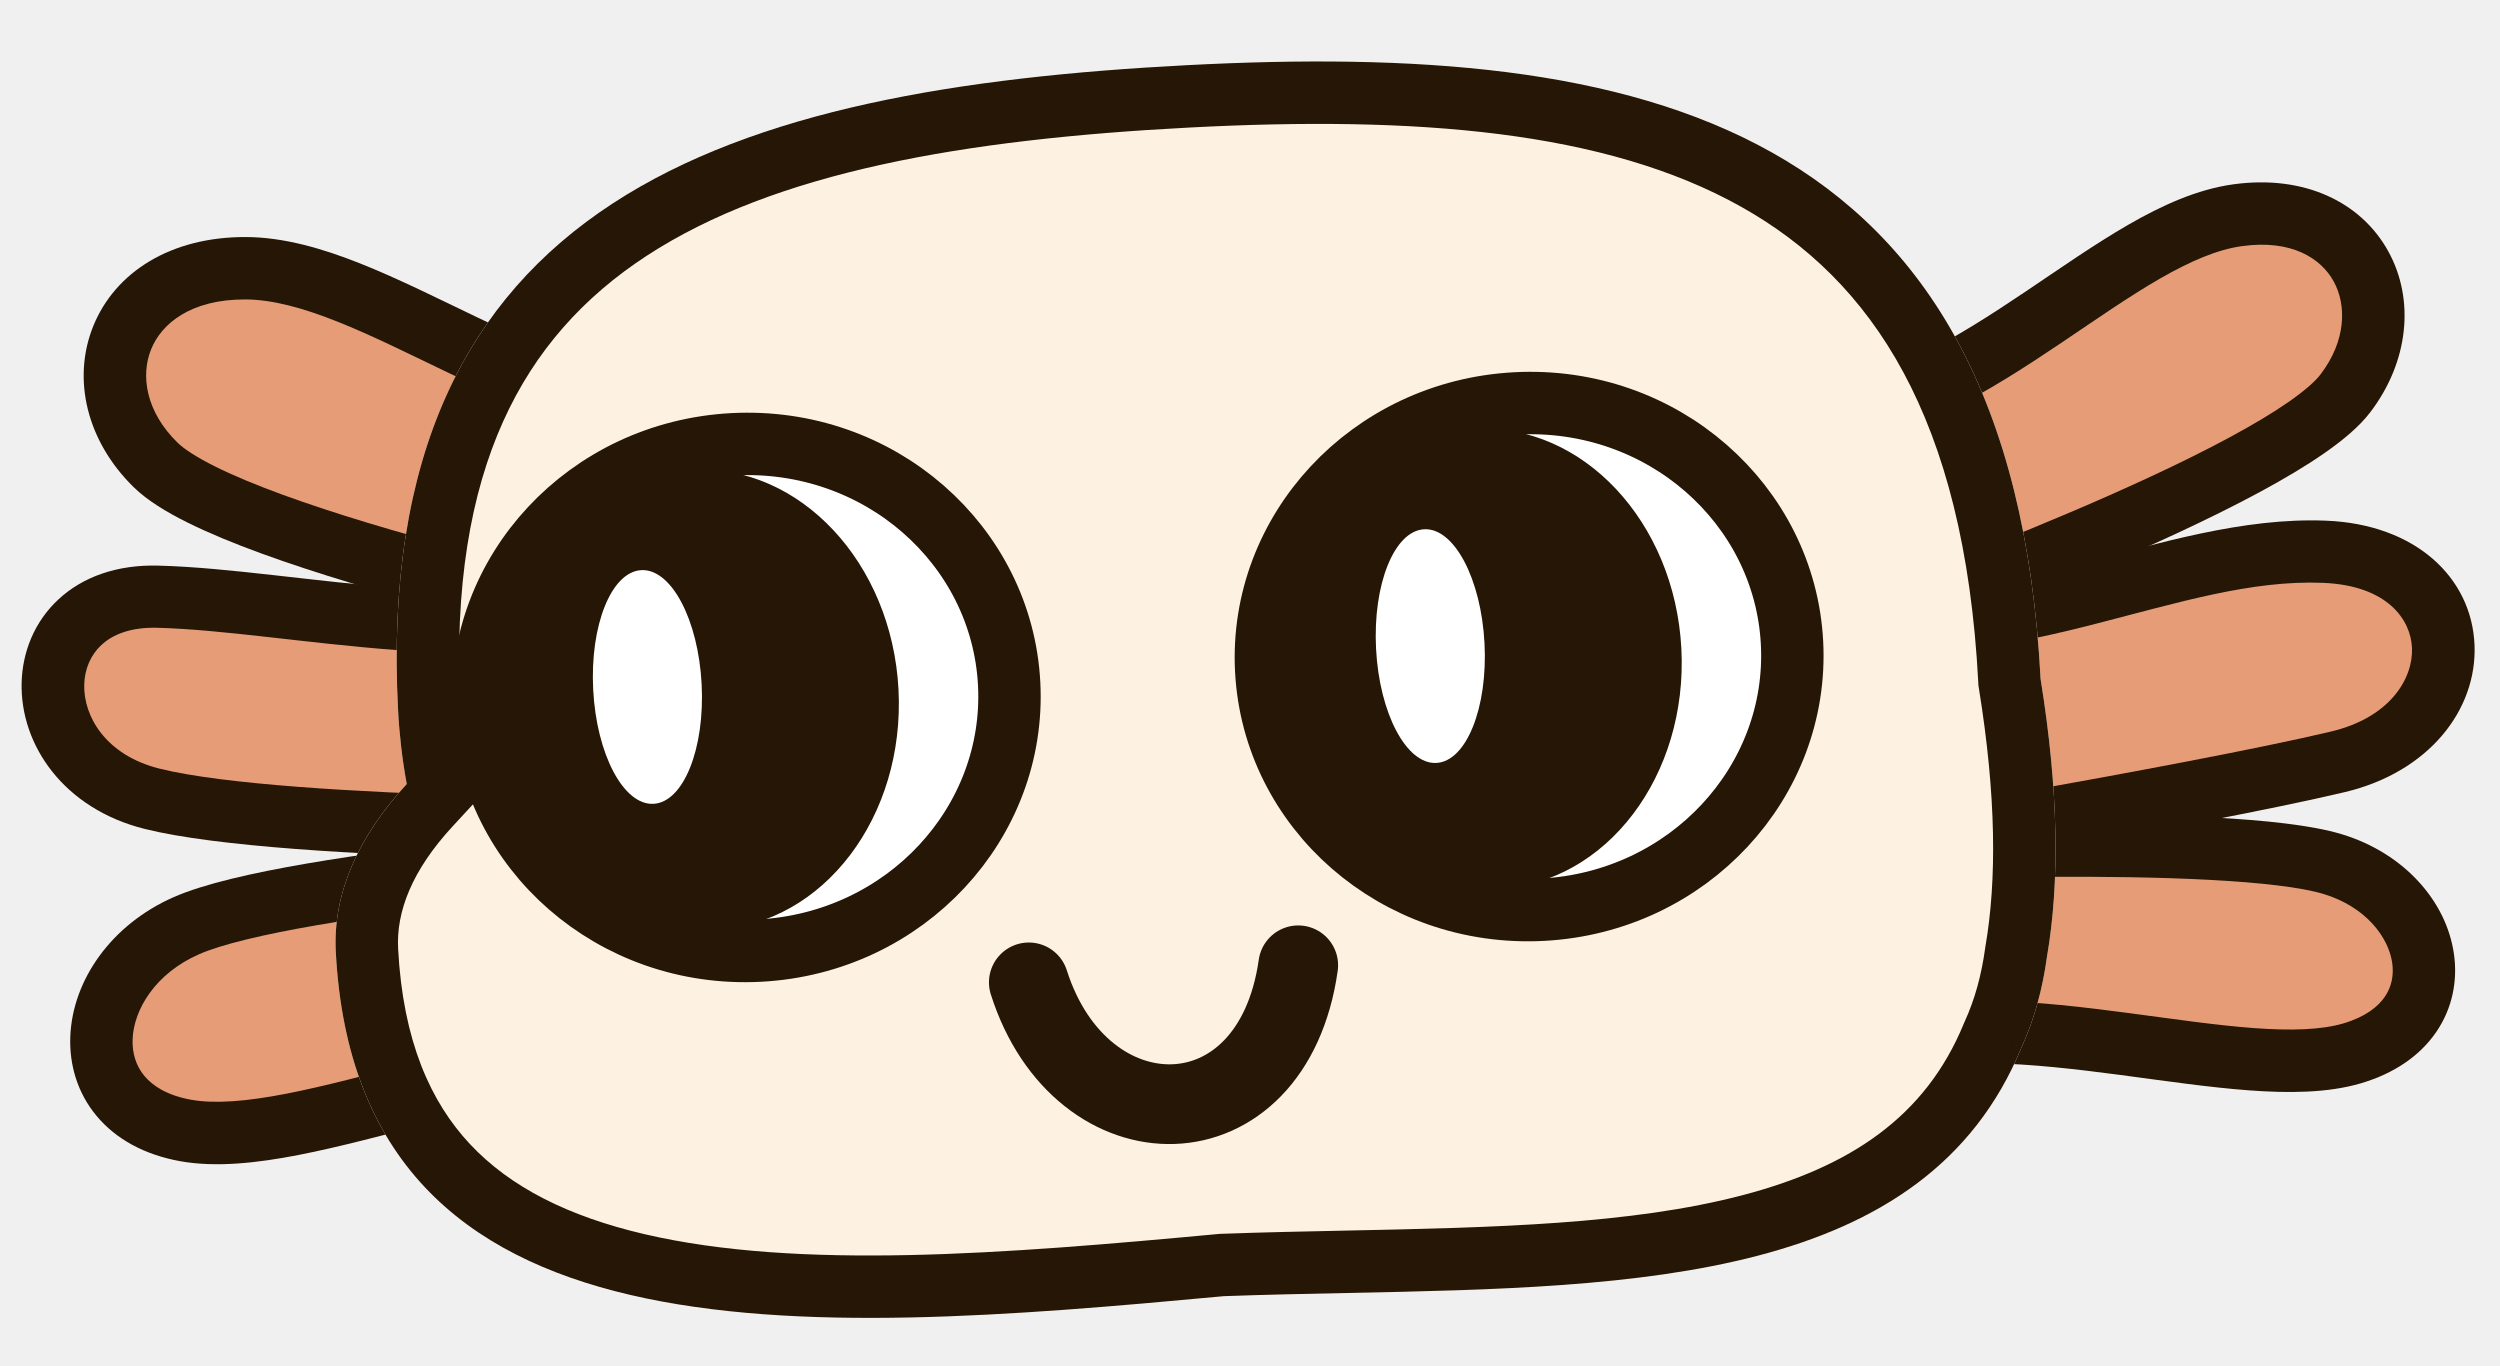
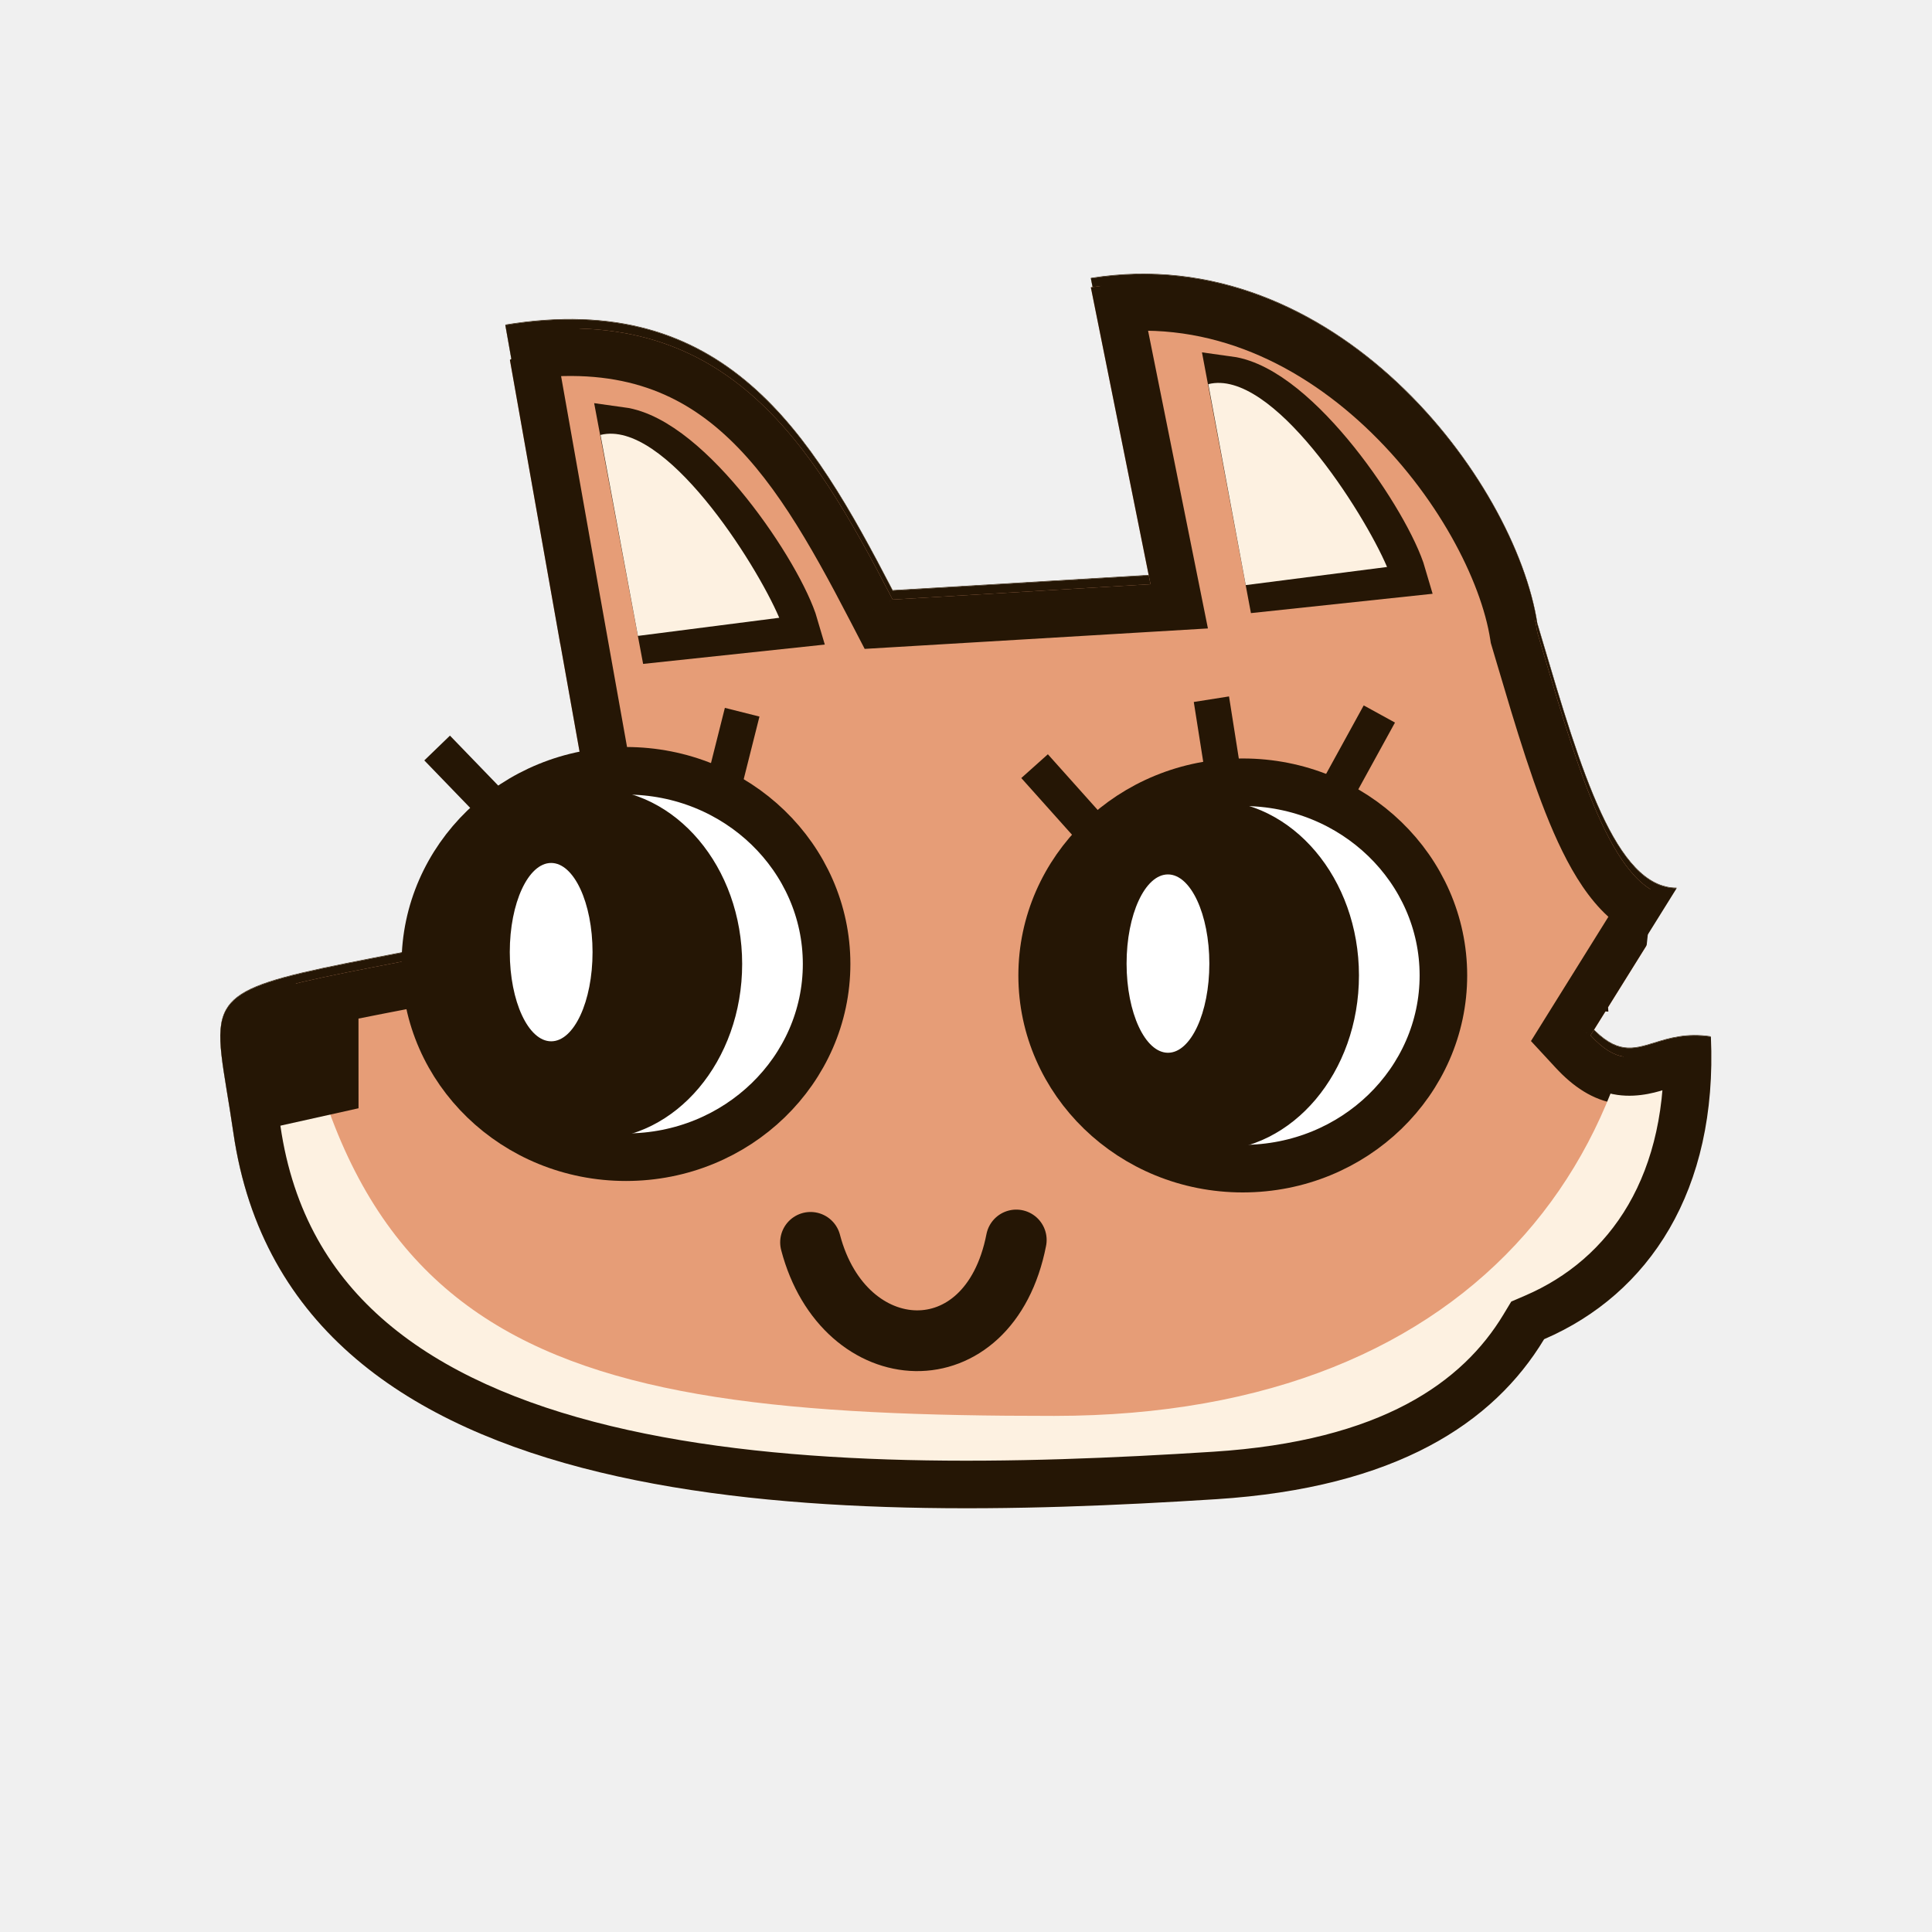
- <svg xmlns="http://www.w3.org/2000/svg" width="641" height="350" viewBox="0 0 641 350" fill="none">
-   <path d="M595.955 141.468C556.255 139.897 515.42 166.549 472.182 156.982L465.273 220.358C465.273 220.358 562.363 204.13 599.394 195.344C636.425 186.558 635.655 143.039 595.955 141.468Z" fill="#E69D77" />
-   <path d="M472.182 156.982L473.993 149.194L465.182 147.245L464.206 156.194L472.182 156.982ZM595.955 141.468L596.347 133.497L595.955 141.468ZM599.394 195.344L597.6 187.585L597.6 187.585L599.394 195.344ZM465.273 220.358L457.297 219.57L456.165 229.958L466.532 228.225L465.273 220.358ZM470.371 164.77C494.009 170 516.67 165.24 537.329 159.948C558.602 154.499 577.217 148.714 595.562 149.439L596.347 133.497C574.993 132.652 553.341 139.407 533.461 144.499C512.968 149.749 493.593 153.531 473.993 149.194L470.371 164.77ZM595.562 149.439C612.199 150.098 618.122 158.919 618.434 166.116C618.764 173.756 613.068 183.915 597.6 187.585L601.188 203.103C622.751 197.987 635.186 181.994 634.464 165.285C633.722 148.133 619.411 134.409 596.347 133.497L595.562 149.439ZM597.6 187.585C579.346 191.916 546.045 198.131 517.101 203.294C502.673 205.867 489.399 208.167 479.73 209.824C474.897 210.652 470.965 211.319 468.244 211.779C466.883 212.009 465.824 212.187 465.106 212.308C464.748 212.368 464.474 212.414 464.29 212.445C464.198 212.46 464.129 212.472 464.083 212.48C464.06 212.483 464.042 212.486 464.031 212.488C464.025 212.489 464.021 212.49 464.018 212.49C464.017 212.491 464.016 212.491 464.015 212.491C464.014 212.491 464.014 212.491 465.273 220.358C466.532 228.225 466.533 228.225 466.534 228.225C466.534 228.224 466.535 228.224 466.537 228.224C466.54 228.223 466.545 228.223 466.551 228.222C466.563 228.22 466.581 228.217 466.604 228.213C466.652 228.205 466.722 228.193 466.815 228.177C467.001 228.146 467.277 228.1 467.638 228.039C468.361 227.918 469.425 227.739 470.791 227.508C473.523 227.046 477.467 226.377 482.314 225.546C492.007 223.886 505.319 221.579 519.793 218.998C548.652 213.85 582.411 207.558 601.188 203.103L597.6 187.585ZM473.249 221.146L480.158 157.77L464.206 156.194L457.297 219.57L473.249 221.146Z" fill="#251605" />
-   <path d="M573.71 55.186C542.678 59.483 508.269 103.049 464.753 108.004L479.631 160.047C479.631 160.047 584.823 122.521 601.343 100.872C617.863 79.222 604.741 50.89 573.71 55.186Z" fill="#E69D77" />
-   <path d="M464.753 108.004L463.825 100.058L454.469 101.123L457.059 110.182L464.753 108.004ZM573.71 55.186L572.59 47.265L573.71 55.186ZM601.343 100.872L594.974 96.011L594.974 96.011L601.343 100.872ZM479.631 160.047L471.937 162.225L474.289 170.452L482.34 167.58L479.631 160.047ZM465.68 115.95C489.611 113.225 510.577 99.965 528.393 87.988C537.553 81.83 545.769 76.071 553.726 71.486C561.674 66.905 568.586 63.973 574.829 63.108L572.59 47.265C563.318 48.548 554.292 52.673 545.701 57.624C537.119 62.571 528.195 68.819 519.434 74.709C501.408 86.828 483.411 97.828 463.825 100.058L465.68 115.95ZM574.829 63.108C587.641 61.334 595.126 66.287 598.349 72.14C601.711 78.246 601.586 87.347 594.974 96.011L607.711 105.732C617.62 92.746 619.193 76.857 612.367 64.459C605.401 51.807 590.81 44.742 572.59 47.265L574.829 63.108ZM594.974 96.011C593.667 97.724 591.027 100.114 586.788 103.06C582.666 105.925 577.486 109.009 571.544 112.209C559.667 118.606 545.22 125.218 531.136 131.22C517.078 137.211 503.515 142.539 493.456 146.372C488.43 148.287 484.287 149.826 481.404 150.885C479.963 151.414 478.838 151.824 478.075 152.1C477.693 152.238 477.403 152.342 477.209 152.412C477.112 152.447 477.039 152.473 476.991 152.49C476.967 152.499 476.949 152.505 476.938 152.509C476.932 152.511 476.928 152.512 476.925 152.513C476.924 152.514 476.923 152.514 476.923 152.514C476.922 152.514 476.922 152.514 479.631 160.047C482.34 167.58 482.341 167.579 482.342 167.579C482.343 167.579 482.345 167.578 482.347 167.577C482.351 167.576 482.356 167.574 482.363 167.572C482.377 167.567 482.398 167.559 482.424 167.55C482.477 167.531 482.556 167.503 482.658 167.466C482.863 167.392 483.165 167.283 483.558 167.141C484.345 166.857 485.495 166.439 486.962 165.9C489.897 164.822 494.101 163.26 499.195 161.319C509.376 157.439 523.143 152.032 537.448 145.936C551.726 139.85 566.675 133.022 579.167 126.293C585.411 122.931 591.159 119.531 595.951 116.2C600.627 112.95 604.888 109.431 607.711 105.732L594.974 96.011ZM487.326 157.87L472.447 105.827L457.059 110.182L471.937 162.225L487.326 157.87Z" fill="#251605" />
-   <path d="M603.131 270.067C574.831 278.443 517.367 255.853 478.096 268.516L470.697 218.168C470.697 218.168 571.3 213.418 598.098 221.56C624.896 229.702 631.431 261.691 603.131 270.067Z" fill="#E69D77" />
-   <path d="M478.096 268.516L480.529 276.137L471.558 279.029L470.187 269.7L478.096 268.516ZM598.098 221.56L600.434 213.898L600.434 213.898L598.098 221.56ZM470.697 218.168L462.788 219.351L461.5 210.587L470.339 210.17L470.697 218.168ZM475.662 260.895C497.281 253.924 523.258 256.766 545.792 259.747C557.4 261.282 568.107 262.873 577.788 263.593C587.544 264.319 595.248 264.057 600.882 262.389L605.38 277.745C596.864 280.266 586.773 280.321 576.568 279.562C566.288 278.798 554.867 277.104 543.663 275.622C520.572 272.567 498.182 270.445 480.529 276.137L475.662 260.895ZM600.882 262.389C606.532 260.717 609.742 258.095 611.464 255.58C613.18 253.075 613.826 250.098 613.364 246.884C612.422 240.326 606.642 232.528 595.762 229.222L600.434 213.898C616.352 218.734 627.239 231.001 629.188 244.567C630.172 251.416 628.821 258.515 624.64 264.619C620.466 270.712 613.88 275.229 605.38 277.745L600.882 262.389ZM595.762 229.222C590.099 227.502 579.683 226.292 566.445 225.591C553.467 224.903 538.553 224.733 524.377 224.817C510.218 224.901 496.878 225.238 487.074 225.555C482.174 225.713 478.162 225.866 475.378 225.979C473.986 226.036 472.901 226.082 472.166 226.115C471.799 226.131 471.519 226.144 471.332 226.152C471.238 226.157 471.168 226.16 471.122 226.162C471.098 226.163 471.081 226.164 471.07 226.164C471.064 226.165 471.06 226.165 471.058 226.165C471.056 226.165 471.056 226.165 471.055 226.165C471.055 226.165 471.055 226.165 470.697 218.168C470.339 210.17 470.339 210.17 470.341 210.17C470.341 210.17 470.343 210.17 470.345 210.17C470.348 210.169 470.353 210.169 470.36 210.169C470.373 210.168 470.392 210.167 470.418 210.166C470.468 210.164 470.542 210.16 470.64 210.156C470.835 210.147 471.124 210.134 471.5 210.117C472.252 210.084 473.355 210.037 474.766 209.979C477.588 209.865 481.645 209.71 486.595 209.55C496.491 209.231 509.978 208.89 524.319 208.804C538.643 208.719 553.905 208.888 567.327 209.6C580.489 210.298 592.698 211.547 600.434 213.898L595.762 229.222ZM478.605 216.984L486.004 267.332L470.187 269.7L462.788 219.351L478.605 216.984Z" fill="#251605" />
-   <path d="M40.428 152.992C75.511 153.905 126.845 167.384 172.29 153.133L182.235 212.787C182.235 212.787 73.651 213.454 39.008 204.808C4.366 196.161 5.344 152.079 40.428 152.992Z" fill="#E69D77" />
-   <path d="M172.29 153.133L169.816 145.529L178.685 142.748L180.21 151.893L172.29 153.133ZM40.428 152.992L40.572 145.023L40.572 145.023L40.428 152.992ZM39.008 204.808L40.906 197.077L40.906 197.077L39.008 204.808ZM182.235 212.787L190.154 211.548L191.68 220.702L182.35 220.759L182.235 212.787ZM174.764 160.736C150.598 168.315 125.199 168.428 101.939 166.698C90.299 165.833 78.982 164.485 68.607 163.325C58.125 162.153 48.662 161.179 40.283 160.961L40.572 145.023C49.735 145.261 59.845 146.315 70.275 147.481C80.813 148.66 91.748 149.962 103.008 150.799C125.546 152.475 148.538 152.202 169.816 145.529L174.764 160.736ZM40.283 160.961C33.261 160.779 28.753 162.829 26.025 165.347C23.253 167.905 21.698 171.513 21.596 175.578C21.396 183.591 27.03 193.614 40.906 197.077L37.111 212.538C16.344 207.355 5.146 191.014 5.545 175.053C5.744 167.131 8.846 159.348 15.042 153.628C21.282 147.867 30.053 144.749 40.572 145.023L40.283 160.961ZM40.906 197.077C57.201 201.145 92.049 203.15 123.782 204.072C139.443 204.526 154.036 204.712 164.716 204.785C170.055 204.821 174.412 204.829 177.432 204.827C178.942 204.827 180.117 204.824 180.913 204.821C181.311 204.82 181.615 204.818 181.817 204.817C181.919 204.817 181.995 204.816 182.046 204.816C182.071 204.816 182.09 204.816 182.102 204.816C182.108 204.816 182.113 204.816 182.116 204.816C182.117 204.816 182.118 204.816 182.119 204.816C182.119 204.816 182.119 204.816 182.235 212.787C182.35 220.759 182.349 220.759 182.348 220.759C182.347 220.759 182.345 220.759 182.343 220.759C182.34 220.759 182.334 220.759 182.327 220.759C182.313 220.759 182.293 220.76 182.266 220.76C182.212 220.76 182.132 220.76 182.027 220.761C181.816 220.762 181.506 220.763 181.1 220.765C180.289 220.768 179.097 220.771 177.57 220.771C174.517 220.773 170.12 220.765 164.738 220.728C153.977 220.655 139.258 220.468 123.443 220.009C92.223 219.102 55.458 217.118 37.111 212.538L40.906 197.077ZM174.315 214.027L164.37 154.372L180.21 151.893L190.154 211.548L174.315 214.027Z" fill="#251605" />
-   <path d="M62.919 68.776C96.17 68.856 138.227 108.542 184.713 107.562L176.002 162.735C176.002 162.735 60.218 139.033 39.928 119.231C19.638 99.43 29.668 68.697 62.919 68.776Z" fill="#E69D77" />
-   <path d="M184.713 107.562L184.566 99.564L194.103 99.363L192.615 108.787L184.713 107.562ZM39.928 119.231L34.331 124.964L34.331 124.964L39.928 119.231ZM176.002 162.735L183.904 163.961L182.595 172.255L174.376 170.573L176.002 162.735ZM184.859 115.56C159.486 116.095 135.765 105.546 115.38 95.783C104.926 90.776 95.479 86.028 86.465 82.443C77.465 78.864 69.703 76.793 62.877 76.776L62.961 60.777C72.761 60.8 82.724 63.72 92.414 67.574C102.091 71.422 112.298 76.548 122.325 81.35C142.903 91.205 163.453 100.009 184.566 99.564L184.859 115.56ZM62.877 76.776C48.838 76.743 41.412 83.013 38.755 89.544C36.024 96.26 37.359 105.53 45.524 113.499L34.331 124.964C22.206 113.131 18.412 97.135 23.936 83.553C29.535 69.787 43.749 60.731 62.961 60.777L62.877 76.776ZM45.524 113.499C47.163 115.099 50.304 117.194 55.182 119.623C59.929 121.986 65.816 124.422 72.513 126.868C85.898 131.757 102.015 136.505 117.657 140.679C133.27 144.846 148.273 148.403 159.383 150.92C164.934 152.178 169.505 153.175 172.685 153.856C174.274 154.196 175.515 154.458 176.356 154.634C176.777 154.722 177.097 154.788 177.311 154.833C177.418 154.855 177.499 154.871 177.552 154.882C177.578 154.888 177.598 154.892 177.611 154.894C177.617 154.896 177.622 154.897 177.625 154.897C177.626 154.898 177.627 154.898 177.628 154.898C177.628 154.898 177.628 154.898 176.002 162.735C174.376 170.573 174.375 170.572 174.374 170.572C174.373 170.572 174.371 170.572 174.369 170.571C174.365 170.57 174.359 170.569 174.351 170.568C174.336 170.564 174.313 170.56 174.284 170.554C174.226 170.542 174.14 170.524 174.027 170.501C173.802 170.454 173.47 170.385 173.037 170.295C172.173 170.114 170.906 169.847 169.29 169.501C166.058 168.808 161.425 167.798 155.805 166.525C144.57 163.979 129.359 160.373 113.49 156.138C97.65 151.912 81.016 147.022 66.986 141.898C59.974 139.337 53.486 136.672 48.018 133.949C42.68 131.291 37.764 128.314 34.331 124.964L45.524 113.499ZM168.1 161.51L176.81 106.336L192.615 108.787L183.904 163.961L168.1 161.51Z" fill="#251605" />
-   <path d="M47.603 289.852C78.132 295.34 135.922 264.146 178.398 272.873L180.805 218.135C180.805 218.135 74.93 225.384 47.726 237.372C20.523 249.36 17.073 284.364 47.603 289.852Z" fill="#E69D77" />
-   <path d="M178.398 272.873L176.81 280.715L185.974 282.598L186.385 273.245L178.398 272.873ZM47.603 289.852L46.209 297.732L46.209 297.732L47.603 289.852ZM47.726 237.372L50.961 244.701L50.961 244.701L47.726 237.372ZM180.805 218.135L188.791 218.506L189.185 209.535L180.24 210.148L180.805 218.135ZM179.987 265.031C156.662 260.239 129.813 266.442 106.527 272.39C94.54 275.452 83.481 278.47 73.405 280.428C63.249 282.401 55.116 283.072 48.997 281.972L46.209 297.732C55.355 299.376 65.893 298.205 76.487 296.146C87.161 294.072 98.928 290.865 110.514 287.906C134.375 281.811 157.659 276.781 176.81 280.715L179.987 265.031ZM48.997 281.972C42.873 280.872 39.175 278.445 37.041 275.893C34.905 273.336 33.852 270.081 34.002 266.396C34.309 258.884 39.784 249.627 50.961 244.701L44.492 230.043C28.465 237.106 18.613 251.344 18.027 265.703C17.731 272.954 19.839 280.227 24.792 286.153C29.748 292.082 37.067 296.088 46.209 297.732L48.997 281.972ZM50.961 244.701C56.761 242.145 67.583 239.57 81.368 237.199C94.897 234.872 110.506 232.862 125.365 231.215C140.208 229.57 154.218 228.296 164.522 227.433C169.672 227.001 173.891 226.673 176.82 226.453C178.284 226.343 179.425 226.26 180.198 226.204C180.585 226.177 180.88 226.156 181.077 226.142C181.175 226.135 181.249 226.13 181.298 226.127C181.323 226.125 181.341 226.124 181.353 226.123C181.359 226.123 181.363 226.122 181.366 226.122C181.367 226.122 181.368 226.122 181.369 226.122C181.369 226.122 181.369 226.122 180.805 218.135C180.24 210.148 180.239 210.148 180.238 210.148C180.237 210.148 180.236 210.148 180.234 210.148C180.23 210.148 180.225 210.149 180.218 210.149C180.204 210.15 180.184 210.151 180.157 210.153C180.104 210.157 180.026 210.162 179.923 210.17C179.718 210.184 179.415 210.205 179.019 210.234C178.228 210.29 177.069 210.375 175.585 210.486C172.617 210.709 168.352 211.041 163.151 211.477C152.754 212.348 138.595 213.635 123.568 215.301C108.559 216.964 92.598 219.015 78.624 221.418C64.907 223.778 52.294 226.605 44.492 230.043L50.961 244.701ZM172.818 217.763L170.412 272.502L186.385 273.245L188.791 218.506L172.818 217.763Z" fill="#251605" />
-   <mask id="path-13-inside-1_29_2" fill="white">
-     <path fill-rule="evenodd" clip-rule="evenodd" d="M524.851 245.248C528.127 226.162 527.842 202.769 523.203 174.078C515.687 30.131 420.279 10.656 304.194 16.718C188.11 22.78 95.179 50.171 102.071 182.162C102.404 188.536 103.15 194.833 104.293 201.027C91.876 214.462 85.315 229.061 86.098 244.052C91.676 350.872 205.914 342.368 313.779 332.337C324.32 331.954 334.957 331.736 345.556 331.518C420.494 329.983 493.6 328.485 518.271 268.651C521.635 261.31 523.731 253.471 524.851 245.248Z" />
+ <svg xmlns="http://www.w3.org/2000/svg" width="650" height="650" viewBox="0 0 650 650" fill="none">
+   <mask id="path-1-inside-1_37_5" fill="white">
+     <path fill-rule="evenodd" clip-rule="evenodd" d="M541.108 337.18L540.139 337.113L535.112 345.182C543.892 354.674 549.324 352.995 556.617 350.741C561.556 349.215 567.349 347.425 575.613 348.664C566.136 365.58 557.942 380.343 550.83 393.157L550.829 393.157C540.615 411.558 532.634 425.938 526.292 436.896C511.967 471.436 479.04 499.765 409.182 504.223C277.686 512.613 97.607 512.722 78.511 380.95C75.304 358.816 71.881 347.156 76.02 339.684C83.164 326.784 112.842 326.365 205.058 306.093L188.513 213.494L188.488 213.493L170.007 109.213C244.022 97.077 272.893 145.689 300.327 198.557L387.078 193.39L367.001 93.501C449.173 80.359 509.852 161.729 517.208 209.634C517.774 211.539 518.337 213.44 518.898 215.332C531.866 259.077 543.605 298.678 564.091 298.669L541.011 335.714C541.043 336.201 541.076 336.689 541.108 337.18Z" />
  </mask>
-   <path fill-rule="evenodd" clip-rule="evenodd" d="M524.851 245.248C528.127 226.162 527.842 202.769 523.203 174.078C515.687 30.131 420.279 10.656 304.194 16.718C188.11 22.78 95.179 50.171 102.071 182.162C102.404 188.536 103.15 194.833 104.293 201.027C91.876 214.462 85.315 229.061 86.098 244.052C91.676 350.872 205.914 342.368 313.779 332.337C324.32 331.954 334.957 331.736 345.556 331.518C420.494 329.983 493.6 328.485 518.271 268.651C521.635 261.31 523.731 253.471 524.851 245.248Z" fill="#FDF1E1" />
-   <path d="M523.203 174.078L507.225 174.912L507.27 175.777L507.408 176.632L523.203 174.078ZM524.851 245.248L509.082 242.541L509.035 242.814L508.997 243.089L524.851 245.248ZM104.293 201.027L116.044 211.886L121.482 206.001L120.027 198.121L104.293 201.027ZM313.779 332.337L313.196 316.348L312.746 316.364L312.297 316.406L313.779 332.337ZM345.556 331.518L345.229 315.522L345.229 315.522L345.556 331.518ZM518.271 268.651L503.725 261.985L503.597 262.266L503.479 262.552L518.271 268.651ZM507.408 176.632C511.859 204.161 511.973 225.693 509.082 242.541L540.621 247.954C544.281 226.63 543.825 201.377 538.998 171.524L507.408 176.632ZM305.029 32.697C362.755 29.682 411.555 33.398 446.568 53.09C479.851 71.809 503.67 106.824 507.225 174.912L539.182 173.244C535.22 97.385 507.577 50.689 462.255 25.199C418.664 0.683 361.718 -2.307 303.36 0.74L305.029 32.697ZM118.049 181.328C116.423 150.192 120.747 126.4 129.01 108.05C137.204 89.852 149.654 76.142 165.77 65.61C198.794 44.027 247.225 35.715 305.029 32.697L303.36 0.74C245.079 3.783 189.003 12.198 148.263 38.823C127.497 52.395 110.751 70.66 99.832 94.911C88.981 119.008 84.272 148.137 86.093 182.997L118.049 181.328ZM120.027 198.121C119.01 192.612 118.346 187.006 118.049 181.328L86.093 182.997C86.462 190.066 87.289 197.055 88.559 203.932L120.027 198.121ZM102.076 243.217C101.584 233.801 105.566 223.224 116.044 211.886L92.543 190.167C78.187 205.701 69.046 224.322 70.119 244.886L102.076 243.217ZM312.297 316.406C257.641 321.489 204.923 325.697 165.216 316.432C145.75 311.89 130.851 304.395 120.534 293.383C110.416 282.584 103.314 266.92 102.076 243.217L70.119 244.886C71.671 274.594 80.939 297.925 97.181 315.261C113.223 332.383 134.671 342.164 157.945 347.595C203.718 358.276 262.051 353.217 315.26 348.269L312.297 316.406ZM345.229 315.522C334.651 315.739 323.886 315.959 313.196 316.348L314.361 348.327C324.754 347.948 335.262 347.733 345.884 347.515L345.229 315.522ZM503.479 262.552C493.698 286.274 474.49 299.195 446.711 306.469C418.187 313.937 383.244 314.743 345.229 315.522L345.884 347.515C382.807 346.759 421.886 346.048 454.817 337.425C488.493 328.607 518.173 310.862 533.063 274.749L503.479 262.552ZM508.997 243.089C508.055 250.012 506.334 256.292 503.725 261.985L532.816 275.316C536.936 266.327 539.408 256.931 540.705 247.407L508.997 243.089Z" fill="#251605" mask="url(#path-13-inside-1_29_2)" />
-   <path d="M258.747 175.304C260.606 210.902 232.213 241.778 194.729 243.735C157.245 245.693 125.79 217.942 123.931 182.344C122.072 146.746 150.465 115.87 187.95 113.912C225.434 111.955 256.889 139.706 258.747 175.304Z" fill="white" stroke="#251605" stroke-width="16" />
-   <ellipse cx="180.645" cy="179.382" rx="49.798" ry="59" transform="rotate(-2.98917 180.645 179.382)" fill="#251605" />
-   <ellipse cx="165.998" cy="176.142" rx="13.922" ry="30" transform="rotate(-2.98917 165.998 176.142)" fill="white" />
-   <path d="M459.474 164.822C461.333 200.421 432.94 231.297 395.455 233.254C357.971 235.211 326.517 207.46 324.658 171.862C322.799 136.264 351.192 105.388 388.676 103.431C426.16 101.473 457.615 129.224 459.474 164.822Z" fill="white" stroke="#251605" stroke-width="16" />
-   <ellipse cx="381.371" cy="168.901" rx="49.798" ry="59" transform="rotate(-2.98917 381.371 168.901)" fill="#251605" />
-   <ellipse cx="366.725" cy="165.66" rx="13.922" ry="30" transform="rotate(-2.98917 366.725 165.66)" fill="white" />
-   <path d="M263.79 251.879C277.227 294.134 326.222 294.332 332.867 247.502" stroke="#251605" stroke-width="20.44" stroke-linecap="round" />
+   <path fill-rule="evenodd" clip-rule="evenodd" d="M541.108 337.18L540.139 337.113L535.112 345.182C543.892 354.674 549.324 352.995 556.617 350.741C561.556 349.215 567.349 347.425 575.613 348.664C566.136 365.58 557.942 380.343 550.83 393.157L550.829 393.157C540.615 411.558 532.634 425.938 526.292 436.896C511.967 471.436 479.04 499.765 409.182 504.223C277.686 512.613 97.607 512.722 78.511 380.95C75.304 358.816 71.881 347.156 76.02 339.684C83.164 326.784 112.842 326.365 205.058 306.093L188.513 213.494L188.488 213.493L170.007 109.213C244.022 97.077 272.893 145.689 300.327 198.557L387.078 193.39L367.001 93.501C449.173 80.359 509.852 161.729 517.208 209.634C517.774 211.539 518.337 213.44 518.898 215.332C531.866 259.077 543.605 298.678 564.091 298.669L541.011 335.714C541.043 336.201 541.076 336.689 541.108 337.18Z" fill="#FDF1E1" />
+   <path d="M540.139 337.113L541.23 321.151L531.641 320.495L526.559 328.652L540.139 337.113ZM541.108 337.18L540.018 353.142L558.279 354.39L557.073 336.126L541.108 337.18ZM535.112 345.182L521.532 336.721L515.075 347.084L523.366 356.047L535.112 345.182ZM556.617 350.741L551.893 335.455L556.617 350.741ZM575.613 348.664L589.572 356.484L600.893 336.277L577.987 332.841L575.613 348.664ZM550.83 393.157L564.146 402.026L564.505 401.487L564.819 400.922L550.83 393.157ZM550.829 393.157L537.513 384.288L537.154 384.826L536.84 385.392L550.829 393.157ZM526.292 436.896L512.444 428.882L511.916 429.793L511.513 430.766L526.292 436.896ZM409.182 504.223L408.163 488.255L409.182 504.223ZM78.511 380.95L62.676 383.244L78.511 380.95ZM76.02 339.684L90.016 347.436L90.016 347.436L76.02 339.684ZM205.058 306.093L208.493 321.72L223.513 318.418L220.808 303.279L205.058 306.093ZM188.513 213.494L204.264 210.68L202.018 198.113L189.266 197.512L188.513 213.494ZM188.488 213.493L172.734 216.285L174.965 228.873L187.735 229.475L188.488 213.493ZM170.007 109.213L167.419 93.424L151.425 96.046L154.253 112.005L170.007 109.213ZM300.327 198.557L286.125 205.927L290.909 215.147L301.278 214.529L300.327 198.557ZM387.078 193.39L388.029 209.361L406.388 208.268L402.764 190.237L387.078 193.39ZM367.001 93.501L364.474 77.702L348.033 80.332L351.314 96.654L367.001 93.501ZM517.208 209.634L501.393 212.062L501.559 213.144L501.871 214.193L517.208 209.634ZM518.898 215.332L503.558 219.88L503.558 219.88L518.898 215.332ZM564.091 298.669L577.671 307.13L592.919 282.657L564.084 282.669L564.091 298.669ZM541.011 335.714L527.431 327.253L524.7 331.636L525.047 336.788L541.011 335.714ZM539.048 353.076L540.018 353.142L542.199 321.217L541.23 321.151L539.048 353.076ZM548.692 353.643L553.719 345.574L526.559 328.652L521.532 336.721L548.692 353.643ZM551.893 335.455C549.889 336.074 549.028 336.322 548.353 336.454C547.863 336.55 548.109 336.444 548.703 336.53C549.37 336.626 549.696 336.844 549.53 336.742C549.253 336.572 548.373 335.957 546.857 334.318L523.366 356.047C529.112 362.259 535.775 366.998 544.141 368.203C551.695 369.291 558.416 366.932 561.341 366.028L551.893 335.455ZM577.987 332.841C565.93 331.033 557.183 333.82 551.893 335.455L561.341 366.028C565.93 364.61 568.769 363.817 573.24 364.487L577.987 332.841ZM564.819 400.922C571.932 388.107 580.112 373.369 589.572 356.484L561.655 340.844C552.161 357.79 543.952 372.579 536.84 385.392L564.819 400.922ZM564.146 402.026L564.146 402.026L537.513 384.287L537.513 384.288L564.146 402.026ZM540.14 444.91C546.571 433.799 554.634 419.271 564.819 400.922L536.84 385.392C526.597 403.845 518.697 418.077 512.444 428.882L540.14 444.91ZM511.513 430.766C505.49 445.289 495.704 458.312 479.96 468.349C464.048 478.494 441.154 486.15 408.163 488.255L410.201 520.19C447.067 517.838 475.566 509.101 497.163 495.332C518.929 481.455 532.769 463.043 541.072 443.026L511.513 430.766ZM408.163 488.255C342.406 492.451 266.696 494.363 205.447 479.593C174.952 472.239 149.16 460.997 130.108 444.794C111.401 428.884 98.552 407.679 94.346 378.655L62.676 383.244C68.018 420.107 84.84 448.302 109.377 469.171C133.57 489.746 164.597 502.66 197.946 510.701C264.384 526.722 344.462 524.385 410.201 520.19L408.163 488.255ZM94.346 378.655C92.549 366.256 91.136 359.529 90.412 353.042C89.712 346.777 90.558 346.457 90.016 347.436L62.023 331.931C57.342 340.383 57.831 349.629 58.609 356.596C59.363 363.34 61.266 373.51 62.676 383.244L94.346 378.655ZM90.016 347.436C89.321 348.691 88.749 348.121 92.362 346.622C96.117 345.063 102.113 343.414 111.989 341.298C121.715 339.214 134.002 336.914 150.058 333.784C165.989 330.679 185.269 326.825 208.493 321.72L201.622 290.466C178.738 295.497 159.728 299.297 143.936 302.375C128.268 305.429 115.398 307.841 105.285 310.008C95.321 312.143 86.795 314.285 80.094 317.066C73.252 319.907 66.291 324.226 62.023 331.931L90.016 347.436ZM172.762 216.308L189.307 308.907L220.808 303.279L204.264 210.68L172.762 216.308ZM187.735 229.475L187.76 229.476L189.266 197.512L189.241 197.511L187.735 229.475ZM154.253 112.005L172.734 216.285L204.243 210.701L185.762 106.421L154.253 112.005ZM314.529 191.188C300.968 165.054 285.655 136.952 263.114 117.417C239.436 96.898 208.864 86.628 167.419 93.424L172.596 125.002C205.166 119.662 226.036 127.63 242.157 141.6C259.413 156.555 272.253 179.193 286.125 205.927L314.529 191.188ZM386.126 177.418L299.375 182.586L301.278 214.529L388.029 209.361L386.126 177.418ZM351.314 96.654L371.391 196.543L402.764 190.237L382.687 90.349L351.314 96.654ZM533.022 207.206C528.704 179.083 509.57 143.662 481.098 116.997C452.283 90.011 411.82 70.129 364.474 77.702L369.528 109.301C404.354 103.73 435.316 117.963 459.224 140.353C483.473 163.064 498.356 192.28 501.393 212.062L533.022 207.206ZM534.239 210.785C533.678 208.893 533.113 206.987 532.544 205.074L501.871 214.193C502.435 216.092 502.997 217.986 503.558 219.88L534.239 210.785ZM564.084 282.669C564.713 282.669 564.056 283.142 561.799 280.771C559.367 278.217 556.448 273.711 553.194 266.685C546.677 252.612 540.842 233.061 534.239 210.785L503.558 219.88C509.922 241.349 516.441 263.471 524.156 280.132C528.019 288.473 532.686 296.6 538.622 302.836C544.733 309.255 553.226 314.674 564.098 314.669L564.084 282.669ZM554.59 344.175L577.671 307.13L550.511 290.208L527.431 327.253L554.59 344.175ZM557.073 336.126C557.041 335.629 557.008 335.134 556.975 334.641L525.047 336.788C525.079 337.268 525.111 337.749 525.143 338.233L557.073 336.126Z" fill="#251605" mask="url(#path-1-inside-1_37_5)" />
+   <mask id="path-3-inside-2_37_5" fill="white">
+     <path fill-rule="evenodd" clip-rule="evenodd" d="M541.108 337.344L540.139 337.278L535.112 345.346C543.892 354.838 549.324 353.159 556.617 350.906C561.556 349.379 567.349 347.589 575.613 348.829C577.913 400.512 554.822 435.351 519.49 450.565C502.482 478.762 469.681 500.527 409.182 504.387C277.686 512.777 97.607 512.887 78.511 381.114C75.304 358.981 71.881 347.32 76.02 339.848C83.164 326.949 112.842 326.53 205.058 306.257L188.513 213.658L188.488 213.657L170.007 109.377C244.022 97.241 272.893 145.854 300.327 198.722L387.078 193.554L367.001 93.666C449.173 80.523 509.852 161.894 517.208 209.798C517.774 211.703 518.337 213.604 518.898 215.497C531.866 259.242 543.605 298.843 564.091 298.834L541.011 335.879C541.043 336.365 541.076 336.854 541.108 337.344Z" />
+   </mask>
+   <path fill-rule="evenodd" clip-rule="evenodd" d="M541.108 337.344L540.139 337.278L535.112 345.346C543.892 354.838 549.324 353.159 556.617 350.906C561.556 349.379 567.349 347.589 575.613 348.829C577.913 400.512 554.822 435.351 519.49 450.565C502.482 478.762 469.681 500.527 409.182 504.387C277.686 512.777 97.607 512.887 78.511 381.114C75.304 358.981 71.881 347.32 76.02 339.848C83.164 326.949 112.842 326.53 205.058 306.257L188.513 213.658L188.488 213.657L170.007 109.377C244.022 97.241 272.893 145.854 300.327 198.722L387.078 193.554L367.001 93.666C449.173 80.523 509.852 161.894 517.208 209.798C517.774 211.703 518.337 213.604 518.898 215.497C531.866 259.242 543.605 298.843 564.091 298.834L541.011 335.879C541.043 336.365 541.076 336.854 541.108 337.344Z" fill="#FDF1E1" />
+   <path d="M540.139 337.278L541.23 321.315L531.641 320.66L526.559 328.817L540.139 337.278ZM541.108 337.344L540.018 353.307L558.279 354.554L557.073 336.29L541.108 337.344ZM535.112 345.346L521.532 336.886L515.075 347.248L523.366 356.211L535.112 345.346ZM556.617 350.906L551.893 335.619L556.617 350.906ZM575.613 348.829L591.597 348.117L591.012 334.959L577.987 333.006L575.613 348.829ZM519.49 450.565L513.162 435.869L508.443 437.901L505.789 442.301L519.49 450.565ZM409.182 504.387L410.201 520.355L409.182 504.387ZM78.511 381.114L62.676 383.409L78.511 381.114ZM76.02 339.848L90.016 347.6L90.016 347.6L76.02 339.848ZM205.058 306.257L208.493 321.884L223.513 318.582L220.808 303.443L205.058 306.257ZM188.513 213.658L204.264 210.844L202.018 198.277L189.266 197.676L188.513 213.658ZM188.488 213.657L172.734 216.449L174.965 229.038L187.735 229.639L188.488 213.657ZM170.007 109.377L167.419 93.588L151.425 96.21L154.253 112.169L170.007 109.377ZM300.327 198.722L286.125 206.091L290.909 215.311L301.278 214.693L300.327 198.722ZM387.078 193.554L388.029 209.526L406.388 208.432L402.764 190.401L387.078 193.554ZM367.001 93.666L364.474 77.867L348.033 80.496L351.314 96.819L367.001 93.666ZM517.208 209.798L501.393 212.226L501.559 213.308L501.871 214.358L517.208 209.798ZM518.898 215.497L503.558 220.044L503.558 220.044L518.898 215.497ZM564.091 298.834L577.671 307.294L592.919 282.821L564.084 282.834L564.091 298.834ZM541.011 335.879L527.431 327.418L524.7 331.8L525.047 336.952L541.011 335.879ZM539.048 353.24L540.018 353.307L542.199 321.381L541.23 321.315L539.048 353.24ZM548.692 353.807L553.719 345.739L526.559 328.817L521.532 336.886L548.692 353.807ZM551.893 335.619C549.889 336.238 549.028 336.487 548.353 336.618C547.863 336.714 548.109 336.608 548.703 336.694C549.37 336.79 549.696 337.008 549.53 336.906C549.253 336.736 548.373 336.121 546.857 334.482L523.366 356.211C529.112 362.423 535.775 367.162 544.141 368.367C551.695 369.455 558.416 367.096 561.341 366.192L551.893 335.619ZM577.987 333.006C565.93 331.197 557.183 333.984 551.893 335.619L561.341 366.192C565.93 364.774 568.769 363.981 573.24 364.652L577.987 333.006ZM525.817 465.26C568.053 447.074 594.152 405.534 591.597 348.117L559.629 349.54C561.674 395.489 541.591 423.628 513.162 435.869L525.817 465.26ZM505.789 442.301C492.193 464.842 464.95 484.796 408.163 488.419L410.201 520.355C474.412 516.257 512.771 492.682 533.19 458.828L505.789 442.301ZM408.163 488.419C342.406 492.615 266.696 494.527 205.447 479.757C174.952 472.404 149.16 461.161 130.108 444.959C111.401 429.049 98.552 407.843 94.346 378.819L62.676 383.409C68.018 420.271 84.84 448.467 109.377 469.335C133.57 489.91 164.597 502.824 197.946 510.866C264.384 526.887 344.462 524.549 410.201 520.355L408.163 488.419ZM94.346 378.819C92.549 366.421 91.136 359.693 90.412 353.206C89.712 346.942 90.558 346.621 90.016 347.6L62.023 332.096C57.342 340.547 57.831 349.793 58.609 356.76C59.363 363.505 61.266 373.674 62.676 383.409L94.346 378.819ZM90.016 347.6C89.321 348.856 88.749 348.286 92.362 346.786C96.117 345.227 102.113 343.579 111.989 341.462C121.715 339.378 134.002 337.078 150.058 333.949C165.989 330.843 185.269 326.989 208.493 321.884L201.622 290.63C178.738 295.661 159.728 299.462 143.936 302.54C128.268 305.594 115.398 308.005 105.285 310.173C95.321 312.308 86.795 314.449 80.094 317.231C73.252 320.071 66.291 324.391 62.023 332.096L90.016 347.6ZM172.762 216.473L189.307 309.071L220.808 303.443L204.264 210.844L172.762 216.473ZM187.735 229.639L187.76 229.641L189.266 197.676L189.241 197.675L187.735 229.639ZM154.253 112.169L172.734 216.449L204.243 210.865L185.762 106.585L154.253 112.169ZM314.529 191.352C300.968 165.218 285.655 137.116 263.114 117.582C239.436 97.062 208.864 86.792 167.419 93.588L172.596 125.166C205.166 119.826 226.036 127.794 242.157 141.764C259.413 156.719 272.253 179.357 286.125 206.091L314.529 191.352ZM386.126 177.582L299.375 182.75L301.278 214.693L388.029 209.526L386.126 177.582ZM351.314 96.819L371.391 196.707L402.764 190.401L382.687 90.513L351.314 96.819ZM533.022 207.37C528.704 179.247 509.57 143.826 481.098 117.161C452.283 90.175 411.82 70.294 364.474 77.867L369.528 109.465C404.354 103.895 435.316 118.127 459.224 140.517C483.473 163.228 498.356 192.444 501.393 212.226L533.022 207.37ZM534.239 210.949C533.678 209.057 533.113 207.151 532.544 205.239L501.871 214.358C502.435 216.256 502.997 218.15 503.558 220.044L534.239 210.949ZM564.084 282.834C564.713 282.833 564.056 283.306 561.799 280.935C559.367 278.381 556.448 273.876 553.194 266.849C546.677 252.776 540.842 233.225 534.239 210.949L503.558 220.044C509.922 241.513 516.441 263.635 524.156 280.296C528.019 288.637 532.686 296.764 538.622 303C544.733 309.419 553.226 314.838 564.098 314.834L564.084 282.834ZM554.59 344.339L577.671 307.294L550.511 290.373L527.431 327.418L554.59 344.339ZM557.073 336.29C557.041 335.794 557.008 335.299 556.975 334.805L525.047 336.952C525.079 337.432 525.111 337.914 525.143 338.397L557.073 336.29Z" fill="#251605" mask="url(#path-3-inside-2_37_5)" />
+   <mask id="mask0_37_5" style="mask-type:alpha" maskUnits="userSpaceOnUse" x="93" y="92" width="463" height="385">
+     <path d="M554.077 267.777C565.628 383.169 499.436 476.301 354.67 476.365C179.17 476.442 101.144 454.079 93.078 267.98C93.022 142.474 175.233 92.341 320 92.277C464.767 92.213 490.535 172.702 554.077 267.777Z" fill="#D9D9D9" />
+   </mask>
+   <g mask="url(#mask0_37_5)">
+     <mask id="path-6-inside-3_37_5" fill="white">
+       <path fill-rule="evenodd" clip-rule="evenodd" d="M541.11 340.344L540.14 340.278L535.113 348.347C543.893 357.838 549.326 356.159 556.618 353.906C561.558 352.379 567.351 350.589 575.615 351.829C577.915 403.512 554.824 438.351 519.491 453.565C502.484 481.762 469.683 503.527 409.183 507.387C277.687 515.777 97.608 515.887 78.513 384.114C75.305 361.981 71.882 350.32 76.021 342.848C83.166 329.949 112.844 329.53 205.059 309.257L188.514 216.659L188.49 216.657L170.009 112.377C244.024 100.241 272.895 148.854 300.328 201.722L387.079 196.554L367.002 96.666C449.175 83.523 509.854 164.894 517.209 212.798C517.775 214.704 518.339 216.604 518.9 218.497C531.867 262.242 543.606 301.843 564.093 301.834L541.012 338.879C541.045 339.365 541.077 339.854 541.11 340.344Z" />
+     </mask>
+     <path fill-rule="evenodd" clip-rule="evenodd" d="M541.11 340.344L540.14 340.278L535.113 348.347C543.893 357.838 549.326 356.159 556.618 353.906C561.558 352.379 567.351 350.589 575.615 351.829C577.915 403.512 554.824 438.351 519.491 453.565C502.484 481.762 469.683 503.527 409.183 507.387C277.687 515.777 97.608 515.887 78.513 384.114C75.305 361.981 71.882 350.32 76.021 342.848C83.166 329.949 112.844 329.53 205.059 309.257L188.514 216.659L188.49 216.657L170.009 112.377C244.024 100.241 272.895 148.854 300.328 201.722L387.079 196.554L367.002 96.666C449.175 83.523 509.854 164.894 517.209 212.798C517.775 214.704 518.339 216.604 518.9 218.497C531.867 262.242 543.606 301.843 564.093 301.834L541.012 338.879C541.045 339.365 541.077 339.854 541.11 340.344Z" fill="#E69D77" />
+     <path d="M540.14 340.278L541.231 324.315L531.643 323.66L526.56 331.817L540.14 340.278ZM541.11 340.344L540.019 356.307L558.28 357.554L557.075 339.29L541.11 340.344ZM535.113 348.347L521.533 339.886L515.077 350.248L523.367 359.211L535.113 348.347ZM556.618 353.906L551.894 338.619L556.618 353.906ZM575.615 351.829L591.599 351.117L591.013 337.959L577.988 336.006L575.615 351.829ZM519.491 453.565L513.163 438.869L508.444 440.901L505.79 445.301L519.491 453.565ZM409.183 507.387L410.202 523.355L409.183 507.387ZM78.513 384.114L62.678 386.409L78.513 384.114ZM76.021 342.848L90.018 350.6L90.018 350.6L76.021 342.848ZM205.059 309.257L208.494 324.884L223.514 321.582L220.81 306.443L205.059 309.257ZM188.514 216.659L204.265 213.844L202.02 201.277L189.268 200.676L188.514 216.659ZM188.49 216.657L172.735 219.449L174.966 232.038L187.737 232.64L188.49 216.657ZM170.009 112.377L167.42 96.588L151.426 99.21L154.254 115.169L170.009 112.377ZM300.328 201.722L286.126 209.091L290.911 218.311L301.28 217.693L300.328 201.722ZM387.079 196.554L388.031 212.526L406.39 211.432L402.766 193.401L387.079 196.554ZM367.002 96.666L364.475 80.867L348.035 83.496L351.316 99.819L367.002 96.666ZM517.209 212.798L501.394 215.226L501.56 216.308L501.872 217.358L517.209 212.798ZM518.9 218.497L503.56 223.044L503.56 223.044L518.9 218.497ZM564.093 301.834L577.673 310.295L592.921 285.821L564.086 285.834L564.093 301.834ZM541.012 338.879L527.432 330.418L524.702 334.8L525.048 339.952L541.012 338.879ZM539.05 356.241L540.019 356.307L542.2 324.381L541.231 324.315L539.05 356.241ZM548.693 356.807L553.72 348.739L526.56 331.817L521.533 339.886L548.693 356.807ZM551.894 338.619C549.891 339.238 549.029 339.487 548.354 339.619C547.864 339.714 548.11 339.609 548.705 339.694C549.371 339.79 549.697 340.008 549.531 339.906C549.255 339.736 548.375 339.121 546.859 337.482L523.367 359.211C529.114 365.423 535.777 370.162 544.142 371.367C551.697 372.456 558.417 370.097 561.342 369.193L551.894 338.619ZM577.988 336.006C565.931 334.197 557.184 336.984 551.894 338.619L561.342 369.193C565.932 367.774 568.77 366.981 573.241 367.652L577.988 336.006ZM525.819 468.26C568.055 450.074 594.154 408.534 591.599 351.117L559.631 352.54C561.675 398.49 541.592 426.628 513.163 438.869L525.819 468.26ZM505.79 445.301C492.194 467.843 464.952 487.796 408.165 491.42L410.202 523.355C474.414 519.258 512.773 495.682 533.192 461.828L505.79 445.301ZM408.165 491.42C342.407 495.615 266.698 497.527 205.449 482.757C174.954 475.404 149.162 464.162 130.11 447.959C111.403 432.049 98.553 410.844 94.347 381.819L62.678 386.409C68.02 423.271 84.841 451.467 109.379 472.335C133.572 492.911 164.598 505.824 197.947 513.866C264.385 529.887 344.463 527.549 410.202 523.355L408.165 491.42ZM94.347 381.819C92.55 369.421 91.138 362.693 90.413 356.207C89.713 349.942 90.56 349.621 90.018 350.6L62.025 335.096C57.344 343.547 57.833 352.793 58.611 359.76C59.365 366.505 61.267 376.674 62.678 386.409L94.347 381.819ZM90.018 350.6C89.322 351.856 88.751 351.286 92.364 349.786C96.118 348.227 102.115 346.579 111.991 344.462C121.717 342.378 134.003 340.078 150.059 336.949C165.99 333.844 185.271 329.99 208.494 324.884L201.624 293.63C178.739 298.661 159.729 302.462 143.937 305.54C128.269 308.594 115.4 311.006 105.286 313.173C95.323 315.308 86.797 317.449 80.096 320.231C73.253 323.071 66.292 327.391 62.025 335.096L90.018 350.6ZM172.764 219.473L189.308 312.071L220.81 306.443L204.265 213.844L172.764 219.473ZM187.737 232.64L187.761 232.641L189.268 200.676L189.243 200.675L187.737 232.64ZM154.254 115.169L172.735 219.449L204.244 213.865L185.763 109.585L154.254 115.169ZM314.53 194.352C300.969 168.218 285.656 140.116 263.115 120.582C239.438 100.062 208.865 89.793 167.42 96.588L172.598 128.166C205.168 122.826 226.038 130.794 242.158 144.764C259.415 159.719 272.254 182.357 286.126 209.091L314.53 194.352ZM386.128 180.582L299.377 185.75L301.28 217.693L388.031 212.526L386.128 180.582ZM351.316 99.819L371.393 199.707L402.766 193.401L382.688 93.513L351.316 99.819ZM533.024 210.37C528.706 182.247 509.571 146.826 481.099 120.161C452.285 93.175 411.821 73.294 364.475 80.867L369.529 112.465C404.355 106.895 435.318 121.127 459.225 143.517C483.474 166.228 498.357 195.445 501.394 215.226L533.024 210.37ZM534.24 213.949C533.679 212.058 533.114 210.151 532.546 208.239L501.872 217.358C502.437 219.256 502.998 221.15 503.56 223.044L534.24 213.949ZM564.086 285.834C564.714 285.833 564.058 286.306 561.8 283.935C559.369 281.381 556.449 276.876 553.195 269.85C546.678 255.776 540.843 236.225 534.24 213.949L503.56 223.044C509.924 244.513 516.442 266.635 524.158 283.297C528.021 291.637 532.687 299.765 538.624 306C544.735 312.419 553.228 317.839 564.1 317.834L564.086 285.834ZM554.592 347.34L577.673 310.295L550.513 293.373L527.432 330.418L554.592 347.34ZM557.075 339.29C557.042 338.794 557.009 338.299 556.976 337.805L525.048 339.952C525.08 340.432 525.112 340.914 525.144 341.398L557.075 339.29Z" fill="#251605" mask="url(#path-6-inside-3_37_5)" />
+   </g>
+   <path d="M278.103 324.296C278.118 359.942 248.167 389.309 210.631 389.325C173.096 389.342 143.118 360.002 143.103 324.355C143.087 288.708 173.039 259.342 210.574 259.325C248.109 259.309 278.087 288.649 278.103 324.296Z" fill="white" stroke="#251605" stroke-width="16" />
+   <ellipse cx="199.893" cy="324.33" rx="49.798" ry="59" transform="rotate(-0.0252995 199.893 324.33)" fill="#251605" />
+   <ellipse cx="185.434" cy="320.336" rx="13.922" ry="30" transform="rotate(-0.0252995 185.434 320.336)" fill="white" />
+   <path d="M485.618 328.15C485.633 363.797 455.682 393.163 418.146 393.18C380.611 393.196 350.633 363.856 350.618 328.21C350.602 292.563 380.554 263.196 418.089 263.18C455.624 263.163 485.602 292.503 485.618 328.15Z" fill="white" stroke="#251605" stroke-width="16" />
+   <ellipse cx="407.408" cy="328.185" rx="49.798" ry="59" transform="rotate(-0.0252995 407.408 328.185)" fill="#251605" />
+   <ellipse cx="392.949" cy="324.191" rx="13.922" ry="30" transform="rotate(-0.0252995 392.949 324.191)" fill="white" />
+   <path d="M85.112 344.881L120.608 336.365L120.624 372.865L89.127 379.879L85.112 344.881Z" fill="#251605" />
+   <path d="M272.7 417.978C283.935 460.871 332.853 463.602 341.911 417.178" stroke="#251605" stroke-width="20.44" stroke-linecap="round" />
+   <path d="M222.354 215.32L209.023 144.326C232.363 147.538 262.941 193.207 267.966 210.467L222.354 215.32Z" fill="#FDF1E1" stroke="#251605" stroke-width="14.73" />
+   <path d="M214.617 213.943L202.024 146.329C223.564 140.934 254.285 189.344 262.165 207.845L214.617 213.943Z" fill="#FDF1E1" />
+   <path d="M426.847 198.23L413.516 127.236C436.855 130.448 467.434 176.117 472.459 193.376L426.847 198.23Z" fill="#FDF1E1" stroke="#251605" stroke-width="14.73" />
+   <path d="M419.11 196.852L406.516 129.239C428.057 123.844 458.778 172.254 466.658 190.755L419.11 196.852Z" fill="#FDF1E1" />
+   <path d="M369.083 281.255L348.073 257.765" stroke="#251605" stroke-width="12" />
+   <path d="M412.896 269.047L407.563 235.238" stroke="#251605" stroke-width="12" />
+   <path d="M449.593 266.567L464.065 240.214" stroke="#251605" stroke-width="12" />
+   <path d="M167.681 272.994L147.07 251.661" stroke="#251605" stroke-width="12" />
+   <path d="M205.556 258.445L199.306 232.33" stroke="#251605" stroke-width="12" />
+   <path d="M244.075 261.953L249.693 239.616" stroke="#251605" stroke-width="12" />
</svg>
